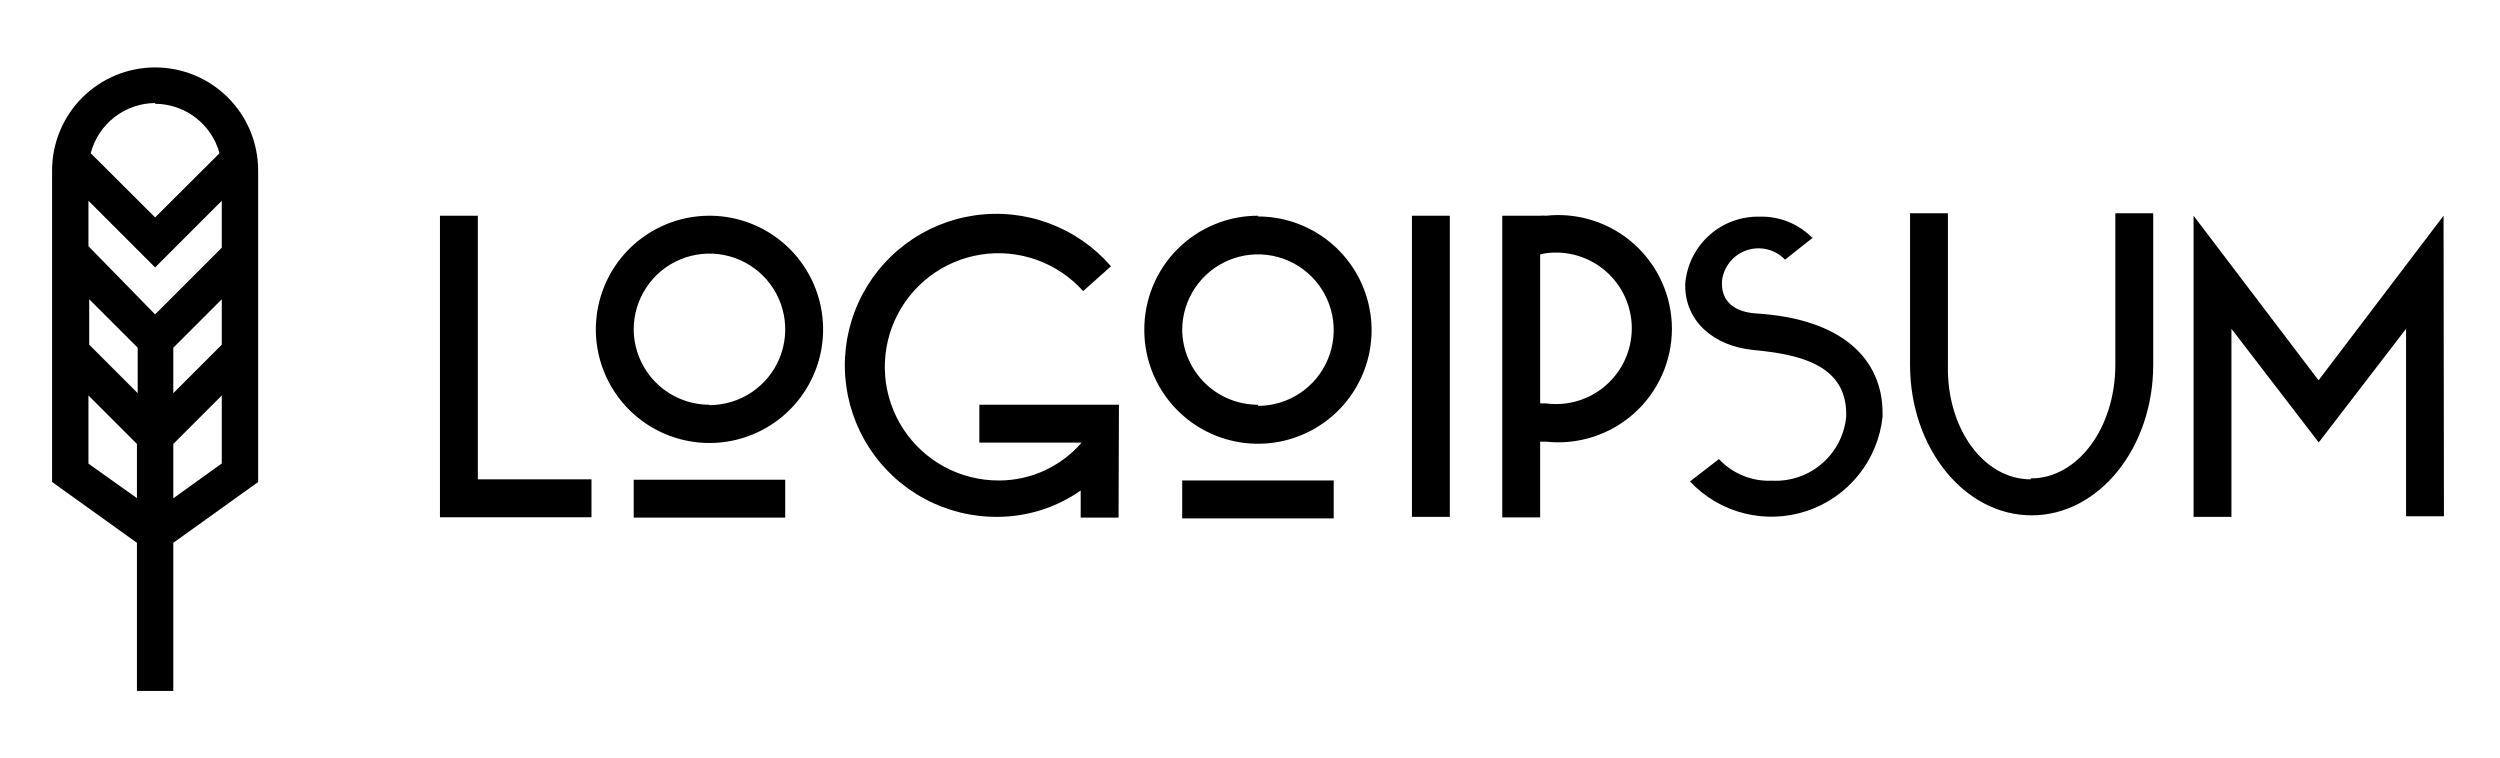
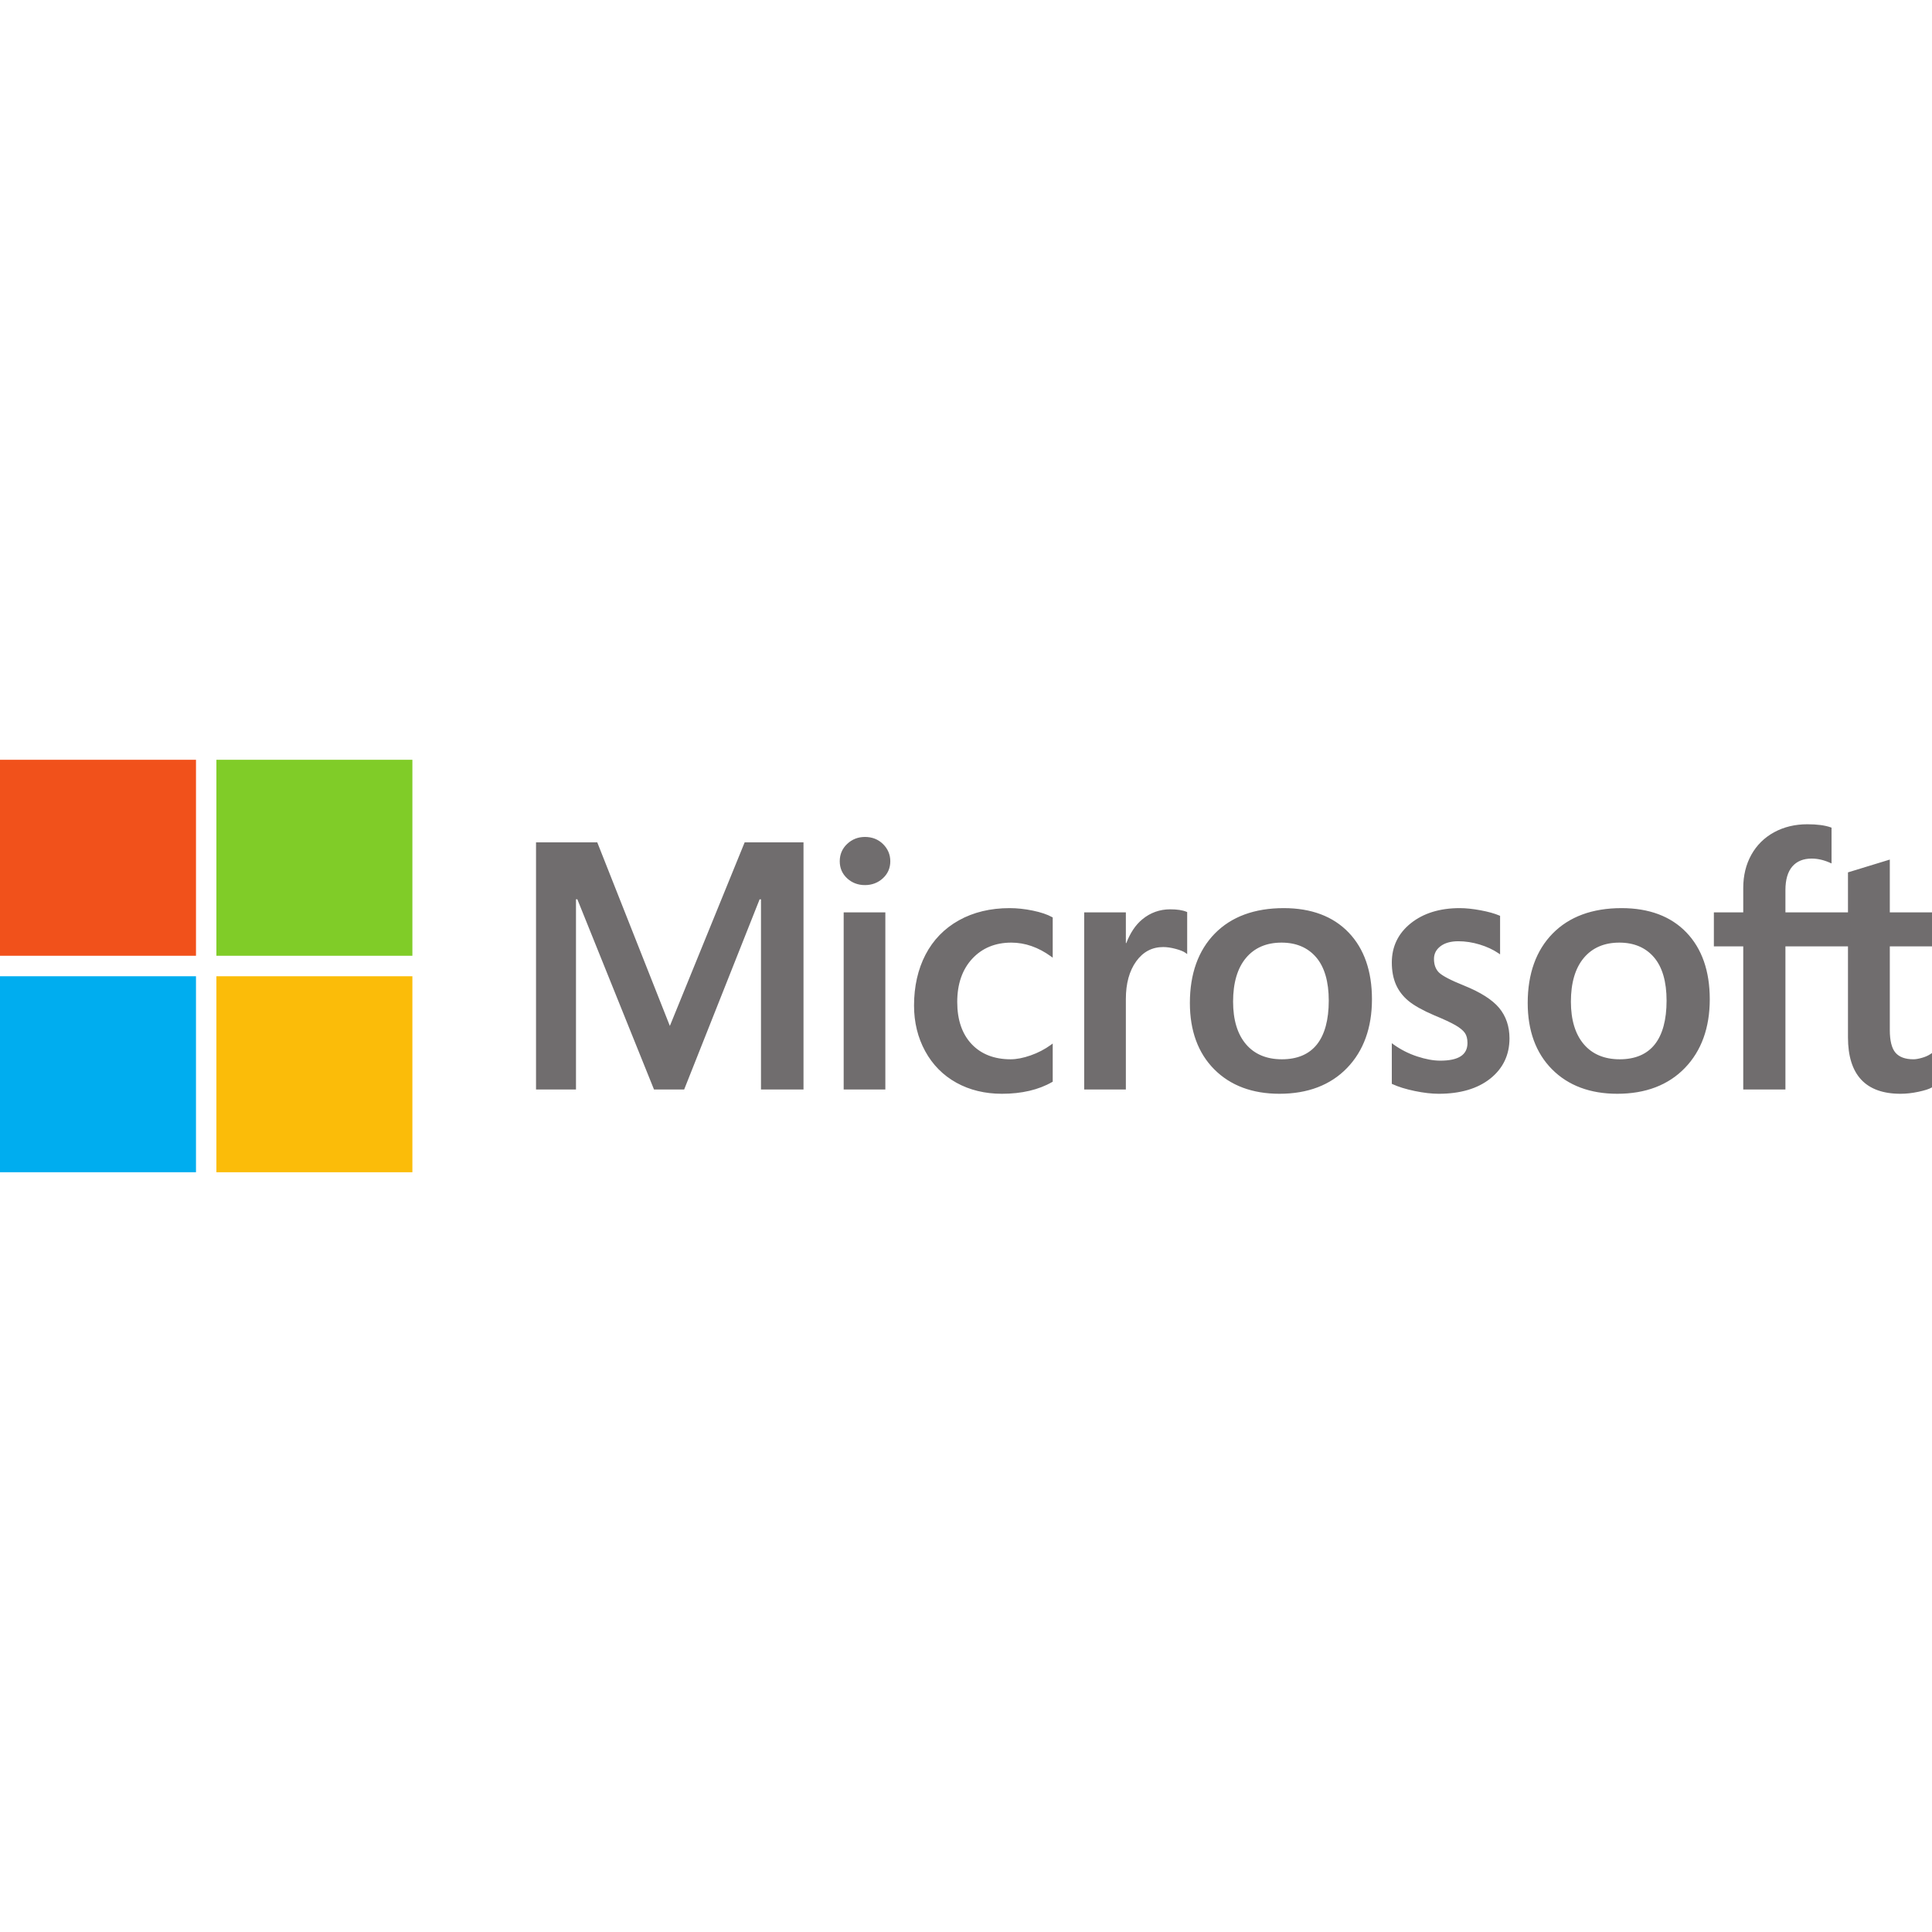
- <svg xmlns="http://www.w3.org/2000/svg" id="logo-1" viewBox="0 0 132 40" fill="currentColor">
-   <path d="M23.23 11.39H25.23V25.31H31.23V27.31H23.23V11.39ZM37.46 11.39C38.647 11.39 39.807 11.742 40.793 12.401C41.78 13.06 42.549 13.998 43.003 15.094C43.457 16.19 43.576 17.397 43.345 18.561C43.113 19.724 42.542 20.794 41.703 21.633C40.864 22.472 39.794 23.043 38.63 23.275C37.467 23.506 36.26 23.387 35.164 22.933C34.068 22.479 33.13 21.71 32.471 20.723C31.812 19.737 31.46 18.577 31.46 17.39C31.46 16.602 31.615 15.822 31.917 15.094C32.218 14.366 32.66 13.704 33.217 13.147C33.775 12.59 34.436 12.148 35.164 11.847C35.892 11.545 36.672 11.39 37.46 11.39V11.39ZM37.46 21.39C38.251 21.39 39.025 21.155 39.682 20.716C40.34 20.276 40.853 19.652 41.156 18.921C41.458 18.19 41.538 17.386 41.383 16.61C41.229 15.834 40.848 15.121 40.288 14.562C39.729 14.002 39.016 13.621 38.24 13.467C37.464 13.312 36.66 13.392 35.929 13.694C35.198 13.997 34.574 14.51 34.134 15.168C33.695 15.825 33.46 16.599 33.46 17.39C33.465 18.447 33.889 19.46 34.639 20.206C35.388 20.951 36.403 21.37 37.46 21.37V21.39ZM33.46 25.33H41.46V27.33H33.46V25.33ZM59.06 27.33H57.06V25.9C55.77 26.803 54.234 27.288 52.66 27.29C51.318 27.299 49.994 26.97 48.812 26.333C47.63 25.697 46.628 24.773 45.897 23.647C45.166 22.521 44.73 21.229 44.629 19.89C44.528 18.551 44.766 17.209 45.321 15.986C45.875 14.763 46.728 13.7 47.802 12.894C48.875 12.087 50.135 11.564 51.463 11.372C52.792 11.18 54.148 11.326 55.405 11.796C56.663 12.265 57.782 13.044 58.66 14.06L57.19 15.37C56.522 14.624 55.679 14.056 54.736 13.72C53.793 13.383 52.78 13.287 51.791 13.442C50.802 13.597 49.867 13.997 49.072 14.605C48.276 15.214 47.646 16.012 47.238 16.926C46.83 17.841 46.658 18.843 46.736 19.841C46.815 20.839 47.142 21.802 47.688 22.641C48.234 23.481 48.981 24.17 49.862 24.647C50.743 25.123 51.729 25.372 52.73 25.37C53.561 25.372 54.383 25.194 55.139 24.849C55.895 24.503 56.567 23.999 57.11 23.37H51.71V21.37H59.08L59.06 27.33ZM66.42 11.43C67.607 11.43 68.767 11.782 69.753 12.441C70.74 13.101 71.509 14.037 71.963 15.134C72.417 16.23 72.536 17.437 72.305 18.601C72.073 19.764 71.502 20.834 70.663 21.673C69.823 22.512 68.754 23.083 67.591 23.315C66.427 23.546 65.22 23.427 64.124 22.973C63.028 22.519 62.09 21.75 61.431 20.763C60.772 19.777 60.42 18.617 60.42 17.43C60.415 16.637 60.567 15.851 60.867 15.117C61.167 14.383 61.61 13.716 62.17 13.154C62.73 12.593 63.396 12.148 64.129 11.845C64.861 11.542 65.647 11.387 66.44 11.39L66.42 11.43ZM66.42 21.43C67.211 21.43 67.984 21.195 68.642 20.756C69.3 20.316 69.813 19.692 70.115 18.961C70.418 18.23 70.498 17.426 70.343 16.65C70.189 15.874 69.808 15.161 69.248 14.602C68.689 14.042 67.976 13.661 67.2 13.507C66.424 13.352 65.62 13.432 64.889 13.735C64.158 14.037 63.534 14.55 63.094 15.208C62.655 15.866 62.42 16.639 62.42 17.43C62.436 18.484 62.867 19.489 63.62 20.227C64.372 20.965 65.386 21.375 66.44 21.37L66.42 21.43ZM62.42 25.37H70.42V27.37H62.42V25.37ZM74.55 11.39H76.55V27.29H74.55V11.39ZM79.32 11.39H81.32C81.423 11.379 81.527 11.379 81.63 11.39C82.468 11.299 83.315 11.386 84.117 11.644C84.919 11.902 85.657 12.327 86.284 12.889C86.912 13.452 87.413 14.141 87.756 14.91C88.1 15.679 88.277 16.512 88.277 17.355C88.277 18.198 88.1 19.031 87.756 19.8C87.413 20.569 86.912 21.258 86.284 21.821C85.657 22.383 84.919 22.808 84.117 23.066C83.315 23.324 82.468 23.411 81.63 23.32H81.32V27.32H79.32V11.39ZM81.32 13.39V21.3H81.63C82.195 21.375 82.769 21.329 83.315 21.164C83.86 20.999 84.364 20.72 84.793 20.344C85.222 19.969 85.565 19.506 85.801 18.987C86.036 18.468 86.158 17.905 86.158 17.335C86.158 16.765 86.036 16.202 85.801 15.683C85.565 15.164 85.222 14.701 84.793 14.326C84.364 13.95 83.86 13.671 83.315 13.506C82.769 13.341 82.195 13.295 81.63 13.37C81.521 13.381 81.414 13.405 81.31 13.44L81.32 13.39ZM95.73 12.54L94.25 13.71C93.995 13.443 93.668 13.255 93.31 13.167C92.951 13.079 92.575 13.096 92.225 13.214C91.875 13.333 91.567 13.549 91.336 13.837C91.104 14.125 90.96 14.473 90.92 14.84V15C90.92 15.88 91.53 16.47 92.72 16.55C97.3 16.83 99.4 18.98 99.4 21.82V22C99.282 23.124 98.843 24.19 98.136 25.072C97.43 25.954 96.484 26.615 95.413 26.975C94.342 27.335 93.189 27.38 92.093 27.105C90.997 26.829 90.003 26.244 89.23 25.42L90.76 24.24C91.116 24.622 91.551 24.921 92.034 25.118C92.518 25.315 93.038 25.404 93.56 25.38C94.523 25.431 95.469 25.108 96.199 24.478C96.93 23.848 97.388 22.96 97.48 22V21.86C97.48 19.19 94.86 18.7 92.59 18.48C90.49 18.28 88.98 16.97 88.98 15.08V15C89.054 14.016 89.503 13.098 90.234 12.436C90.966 11.773 91.924 11.417 92.91 11.44C93.433 11.425 93.953 11.519 94.437 11.717C94.921 11.915 95.358 12.213 95.72 12.59L95.73 12.54ZM107.23 25.26C109.72 25.26 111.69 22.57 111.69 19.26V11.26H113.69V19.26C113.69 23.66 110.81 27.21 107.27 27.21C103.73 27.21 100.85 23.66 100.85 19.26V11.26H102.85V19.26C102.77 22.62 104.74 25.31 107.22 25.31L107.23 25.26ZM129.04 27.26H127.04V17.36L122.43 23.36L117.82 17.36V27.29H115.82V11.39L122.42 20.08L129.02 11.39L129.04 27.26Z" class="ccustom" fill="currentColor" />
-   <path d="M13.63 9C13.63 7.557 13.057 6.174 12.037 5.153C11.017 4.133 9.633 3.56 8.19 3.56C6.747 3.56 5.364 4.133 4.343 5.153C3.323 6.174 2.75 7.557 2.75 9V25.45L7.23 28.66V36.48H9.15V28.66L13.63 25.45V9ZM11.71 18.2L9.15 20.76V18.36L11.71 15.8V18.2ZM4.71 15.8L7.27 18.36V20.76L4.71 18.2V15.8ZM11.71 13.08L8.19 16.6L4.67 13V10.6L8.19 14.12L11.71 10.6V13.08ZM8.19 5.48C8.964 5.483 9.716 5.741 10.33 6.212C10.944 6.683 11.387 7.343 11.59 8.09L8.19 11.48L4.79 8.09C4.986 7.336 5.425 6.667 6.04 6.188C6.655 5.709 7.411 5.446 8.19 5.44V5.48ZM4.67 24.48V20.88L7.23 23.44V26.3L4.67 24.48ZM9.15 26.31V23.44L11.71 20.88V24.47L9.15 26.31Z" class="ccustom" fill="currentColor" />
+ <svg xmlns="http://www.w3.org/2000/svg" viewBox="0 -406.53 1033.746 1033.746" fill="#000000" style="height:150px">
+   <g id="SVGRepo_bgCarrier" stroke-width="0" />
+   <g id="SVGRepo_tracerCarrier" stroke-linecap="round" stroke-linejoin="round" />
+   <g id="SVGRepo_iconCarrier">
+     <path d="M1033.746 99.838v-18.18h-22.576V53.395l-.76.234-21.205 6.488-.418.127v21.415h-33.469v-11.93c0-5.555 1.242-9.806 3.69-12.641 2.431-2.801 5.908-4.225 10.343-4.225 3.188 0 6.489.751 9.811 2.232l.833.372V36.321l-.392-.144c-3.099-1.114-7.314-1.675-12.539-1.675-6.585 0-12.568 1.433-17.786 4.273-5.221 2.844-9.328 6.904-12.205 12.066-2.867 5.156-4.322 11.111-4.322 17.701v13.116h-15.72v18.18h15.72v76.589h22.567V99.838h33.469v48.671c0 20.045 9.455 30.203 28.102 30.203 3.064 0 6.289-.359 9.582-1.062 3.352-.722 5.635-1.443 6.979-2.213l.297-.176v-18.348l-.918.607c-1.225.816-2.75 1.483-4.538 1.979-1.796.505-3.296.758-4.458.758-4.368 0-7.6-1.177-9.605-3.5-2.028-2.344-3.057-6.443-3.057-12.177V99.838h22.575zM866.635 160.26c-8.191 0-14.649-2.716-19.2-8.066-4.579-5.377-6.899-13.043-6.899-22.783 0-10.049 2.32-17.914 6.901-23.386 4.554-5.436 10.95-8.195 19.014-8.195 7.825 0 14.054 2.635 18.516 7.836 4.484 5.228 6.76 13.03 6.76 23.196 0 10.291-2.14 18.196-6.36 23.484-4.191 5.248-10.493 7.914-18.732 7.914m1.003-80.885c-15.627 0-28.039 4.579-36.889 13.61-8.844 9.032-13.328 21.531-13.328 37.153 0 14.838 4.377 26.773 13.011 35.468 8.634 8.698 20.384 13.104 34.921 13.104 15.148 0 27.313-4.643 36.159-13.799 8.845-9.146 13.326-21.527 13.326-36.784 0-15.07-4.205-27.094-12.502-35.731-8.301-8.641-19.977-13.021-34.698-13.021m-86.602 0c-10.63 0-19.423 2.719-26.14 8.08-6.758 5.393-10.186 12.466-10.186 21.025 0 4.449.74 8.401 2.196 11.753 1.465 3.363 3.732 6.324 6.744 8.809 2.989 2.465 7.603 5.047 13.717 7.674 5.14 2.115 8.973 3.904 11.408 5.314 2.38 1.382 4.069 2.771 5.023 4.124.927 1.324 1.397 3.136 1.397 5.372 0 6.367-4.768 9.465-14.579 9.465-3.639 0-7.79-.76-12.337-2.258a46.347 46.347 0 0 1-12.634-6.406l-.937-.672v21.727l.344.16c3.193 1.474 7.219 2.717 11.964 3.695 4.736.979 9.039 1.477 12.777 1.477 11.535 0 20.824-2.732 27.602-8.125 6.821-5.43 10.278-12.67 10.278-21.525 0-6.388-1.861-11.866-5.529-16.284-3.643-4.382-9.966-8.405-18.785-11.961-7.026-2.82-11.527-5.161-13.384-6.958-1.79-1.736-2.699-4.191-2.699-7.3 0-2.756 1.122-4.964 3.425-6.752 2.321-1.797 5.552-2.711 9.604-2.711 3.76 0 7.607.594 11.433 1.758 3.823 1.164 7.181 2.723 9.984 4.63l.922.63v-20.61l-.354-.152c-2.586-1.109-5.996-2.058-10.138-2.828-4.123-.765-7.863-1.151-11.116-1.151m-95.157 80.885c-8.189 0-14.649-2.716-19.199-8.066-4.58-5.377-6.896-13.041-6.896-22.783 0-10.049 2.319-17.914 6.901-23.386 4.55-5.436 10.945-8.195 19.013-8.195 7.822 0 14.051 2.635 18.514 7.836 4.485 5.228 6.76 13.03 6.76 23.196 0 10.291-2.141 18.196-6.361 23.484-4.191 5.248-10.49 7.914-18.732 7.914m1.006-80.885c-15.631 0-28.044 4.579-36.889 13.61-8.844 9.032-13.331 21.531-13.331 37.153 0 14.844 4.38 26.773 13.014 35.468 8.634 8.698 20.383 13.104 34.92 13.104 15.146 0 27.314-4.643 36.16-13.799 8.843-9.146 13.326-21.527 13.326-36.784 0-15.07-4.206-27.094-12.505-35.731-8.303-8.641-19.977-13.021-34.695-13.021M602.409 98.07V81.658h-22.292v94.767h22.292v-48.477c0-8.243 1.869-15.015 5.557-20.13 3.641-5.054 8.493-7.615 14.417-7.615 2.008 0 4.262.331 6.703.986 2.416.651 4.166 1.358 5.198 2.102l.937.679V81.496l-.361-.155c-2.076-.882-5.013-1.327-8.729-1.327-5.602 0-10.615 1.8-14.909 5.344-3.769 3.115-6.493 7.386-8.576 12.712h-.237zm-62.213-18.695c-10.227 0-19.349 2.193-27.108 6.516-7.775 4.333-13.788 10.519-17.879 18.385-4.073 7.847-6.141 17.013-6.141 27.235 0 8.954 2.005 17.171 5.968 24.413 3.965 7.254 9.577 12.929 16.681 16.865 7.094 3.931 15.293 5.924 24.371 5.924 10.594 0 19.639-2.118 26.891-6.295l.293-.168v-20.423l-.937.684c-3.285 2.393-6.956 4.303-10.906 5.679-3.94 1.375-7.532 2.07-10.682 2.07-8.747 0-15.769-2.737-20.866-8.133-5.108-5.403-7.698-12.99-7.698-22.537 0-9.607 2.701-17.389 8.024-23.131 5.307-5.725 12.342-8.629 20.908-8.629 7.327 0 14.467 2.481 21.222 7.381l.935.679V84.371l-.302-.17c-2.542-1.423-6.009-2.598-10.313-3.489-4.286-.889-8.478-1.337-12.461-1.337m-66.481 2.284h-22.292v94.766h22.292V81.659zm-10.918-40.371c-3.669 0-6.869 1.249-9.498 3.724-2.64 2.482-3.979 5.607-3.979 9.295 0 3.63 1.323 6.698 3.938 9.114 2.598 2.409 5.808 3.63 9.54 3.63 3.731 0 6.953-1.221 9.582-3.626 2.646-2.42 3.988-5.487 3.988-9.118 0-3.559-1.306-6.652-3.879-9.195-2.571-2.538-5.833-3.824-9.692-3.824m-55.62 33.379v101.758h22.75V44.189H398.44l-40.022 98.221-38.839-98.221H286.81v132.235h21.379V74.657h.734l41.013 101.768h16.134l40.373-101.758h.734z" fill="#706d6e" />
+     <path d="M104.868 104.868H0V0h104.868v104.868z" fill="#f1511b" />
+     <path d="M220.654 104.868H115.788V0h104.866v104.868z" fill="#80cc28" />
+     <path d="M104.865 220.695H0V115.828h104.865v104.867z" fill="#00adef" />
+     <path d="M220.654 220.695H115.788V115.828h104.866v104.867z" fill="#fbbc09" />
+   </g>
</svg>
